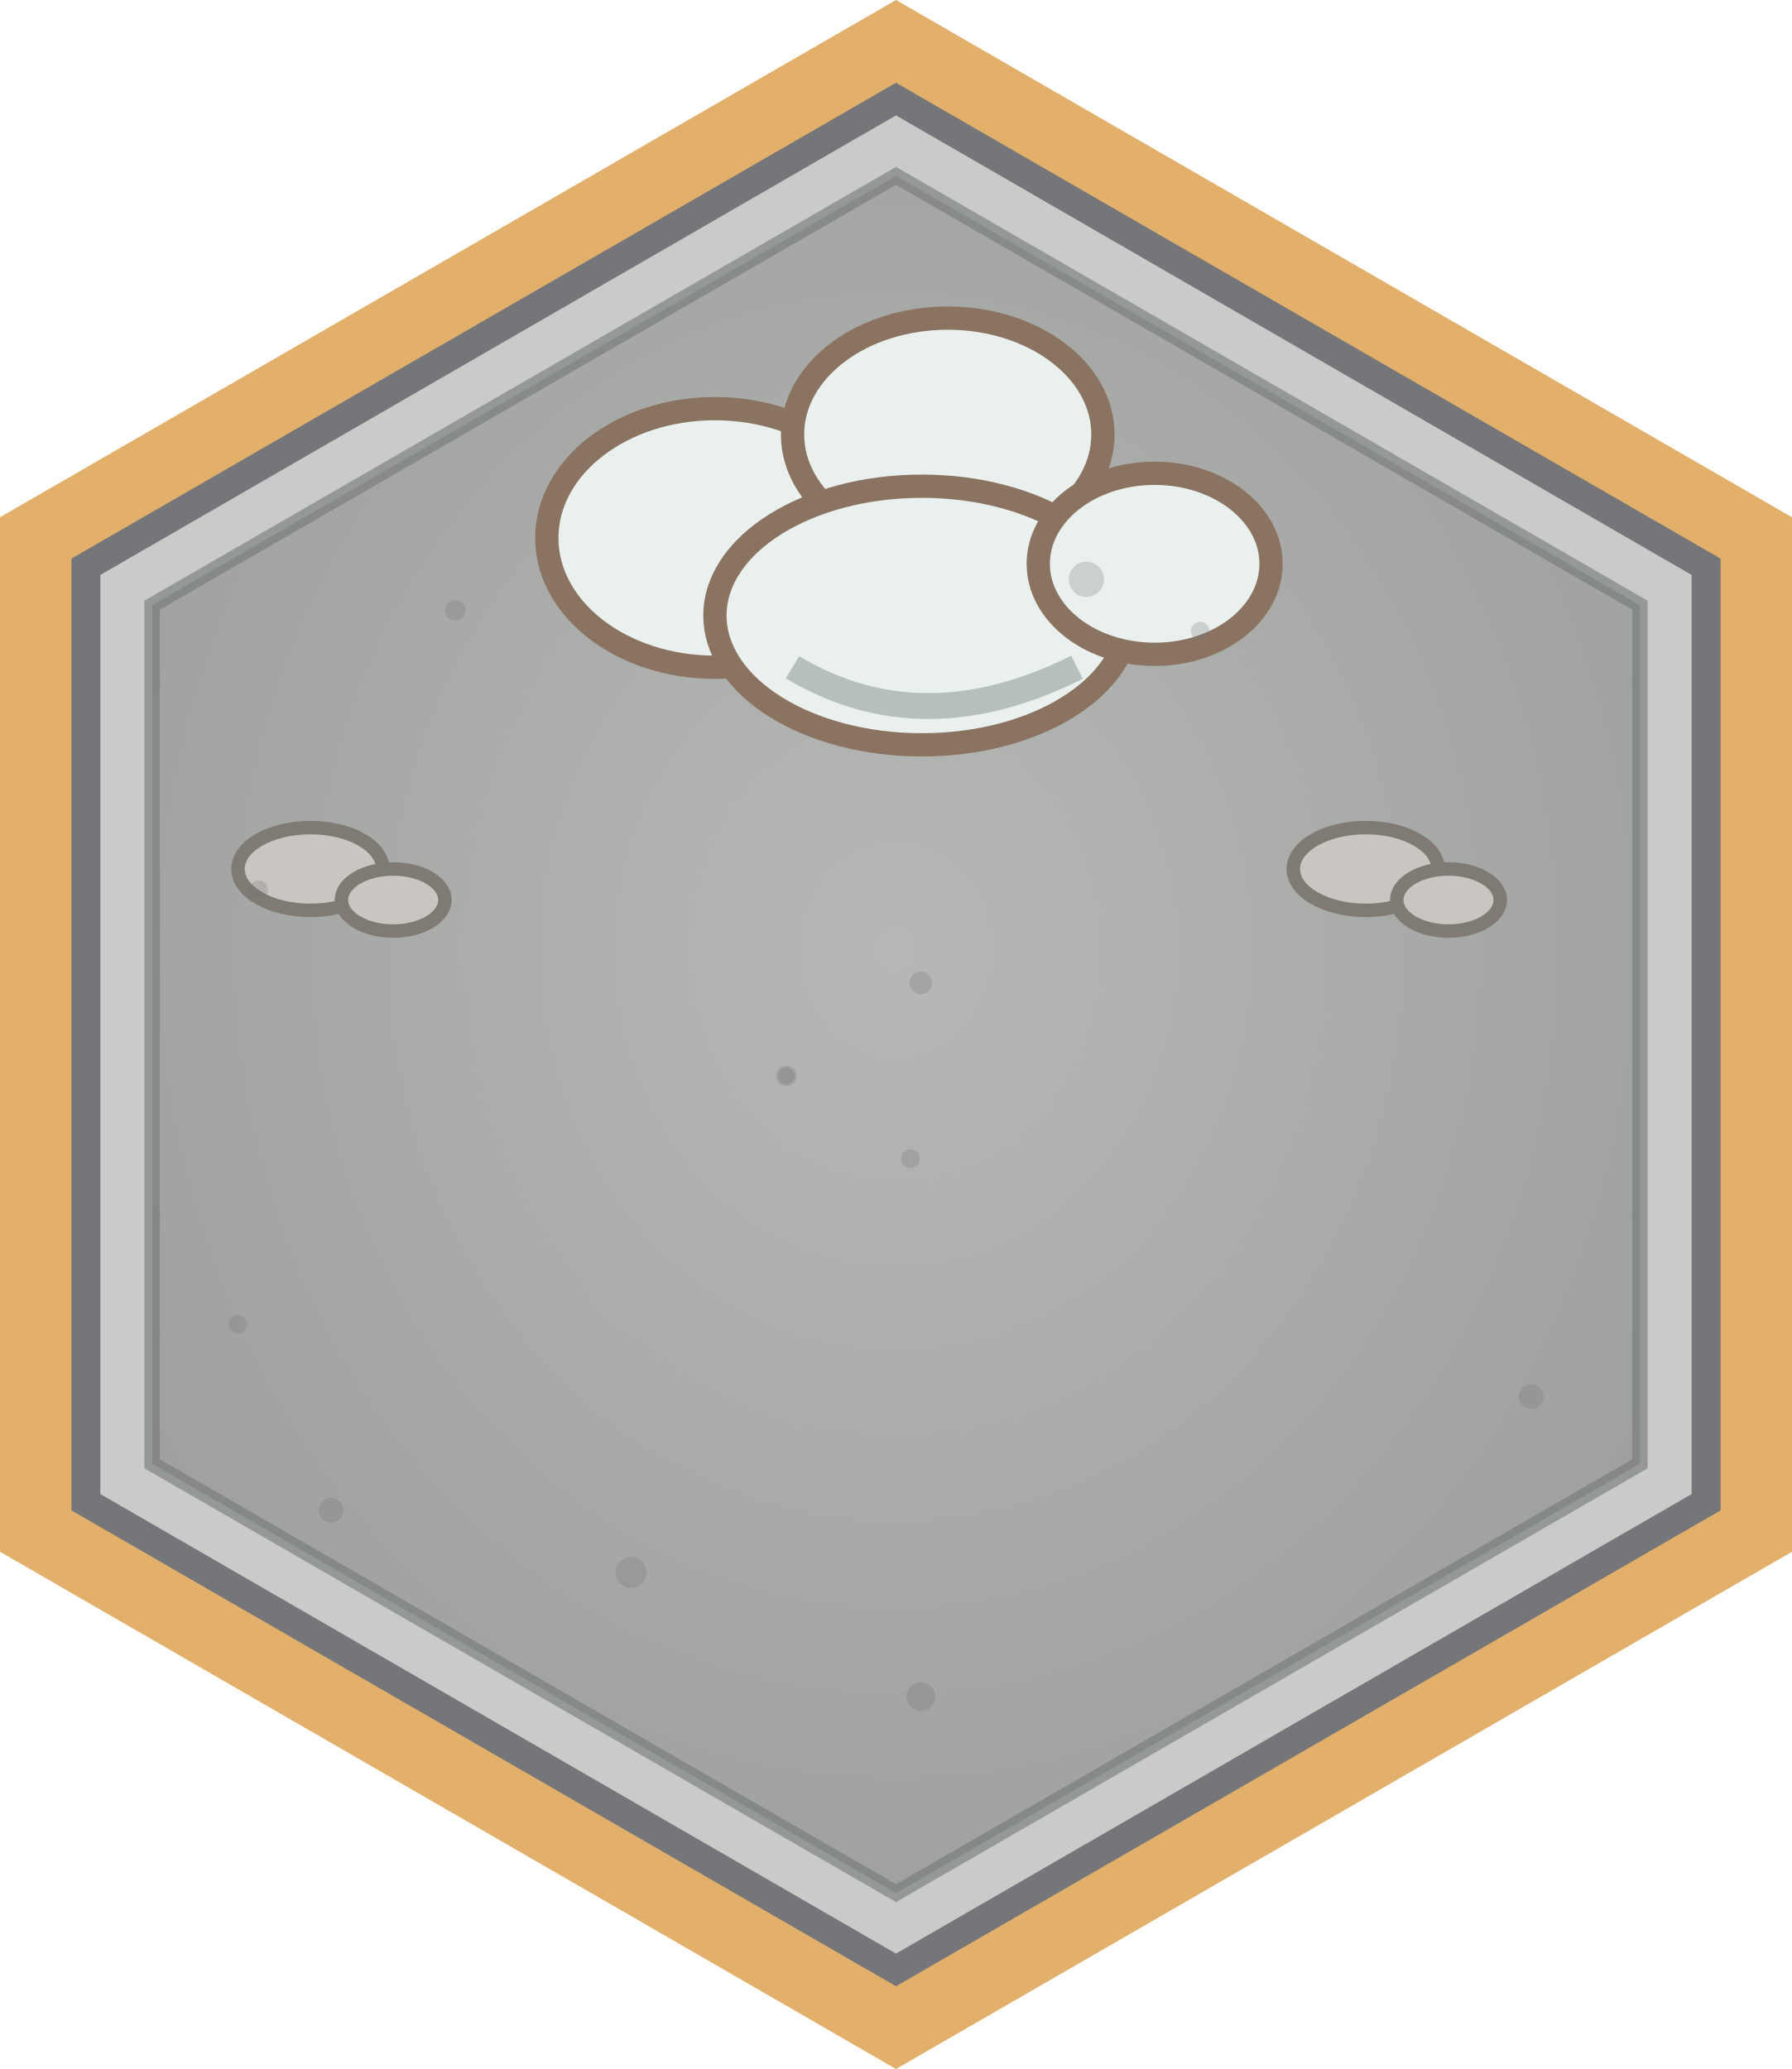
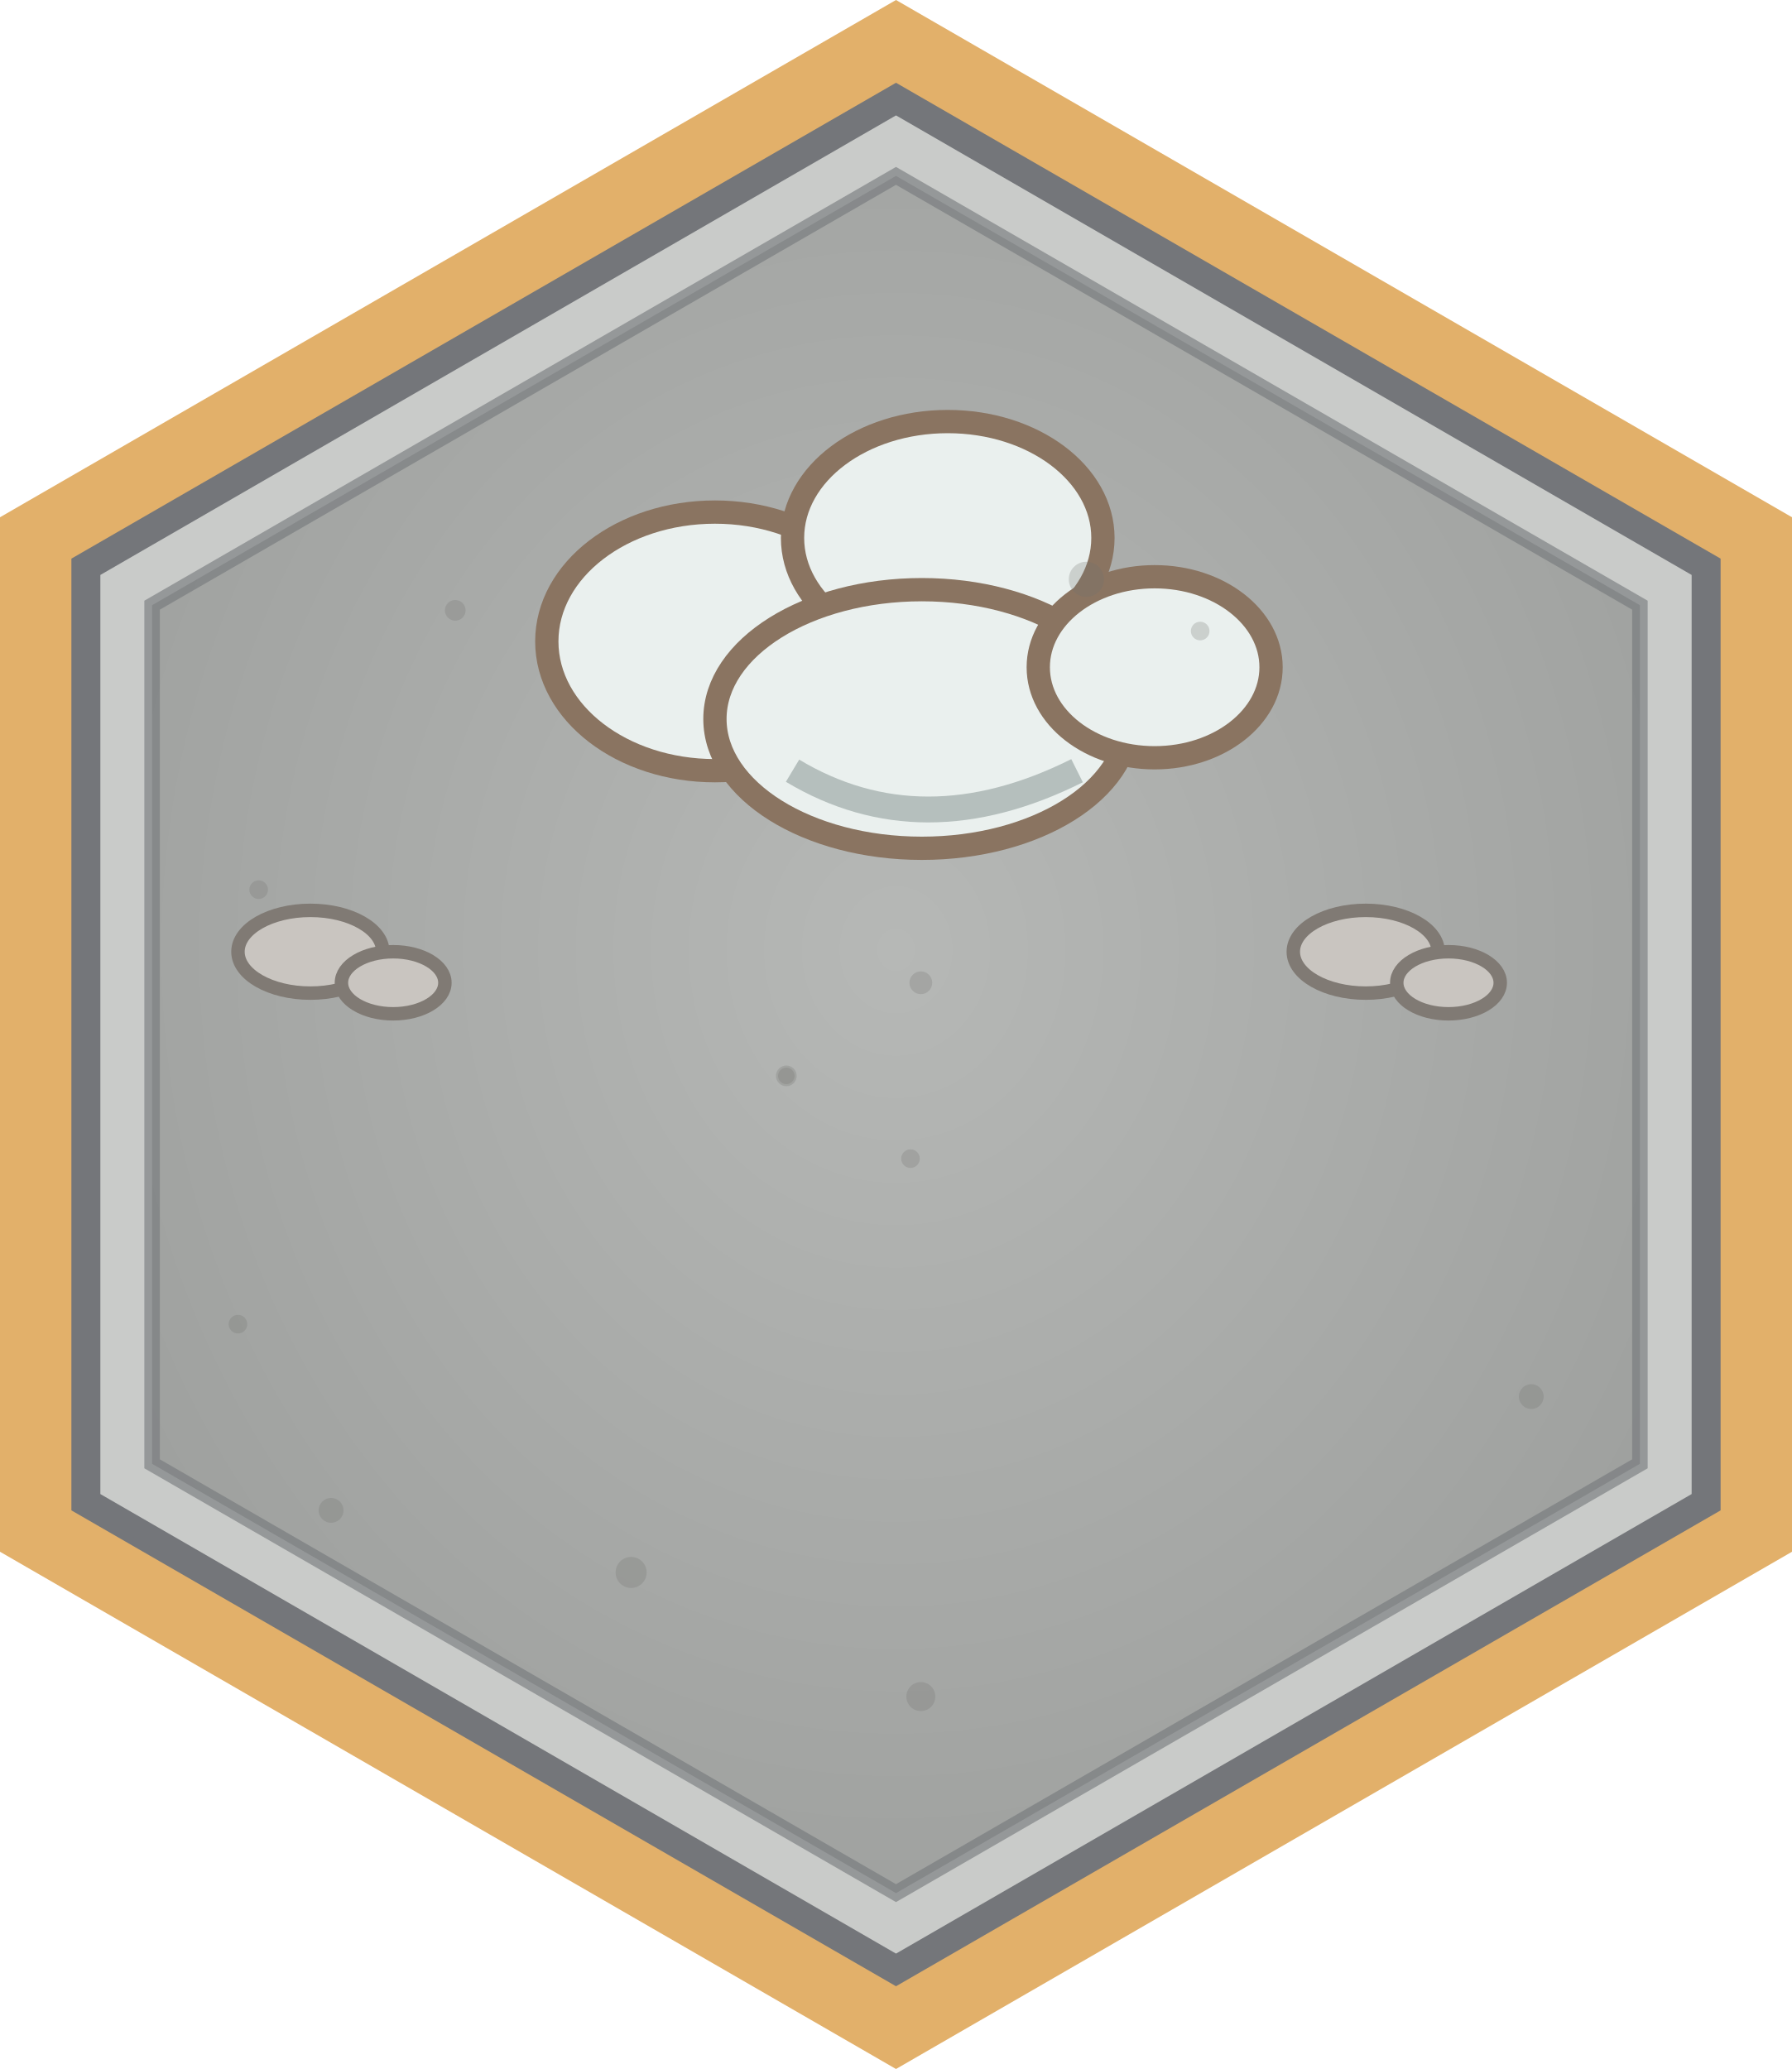
<svg xmlns="http://www.w3.org/2000/svg" viewBox="0 0 173.2 200" width="173.2" height="200">
  <defs>
    <radialGradient id="gm" cx=".5" cy=".45" r=".7">
      <stop offset="0" stop-color="#b6b8b6" />
      <stop offset="1" stop-color="#9a9c9a" />
    </radialGradient>
    <clipPath id="cm">
      <polygon points="86.6,16.0 159.3,58.0 159.3,142.0 86.6,184.0 13.9,142.0 13.9,58.0" />
    </clipPath>
  </defs>
  <polygon points="86.6,0.0 173.2,50.0 173.2,150.0 86.6,200.0 -0.0,150.0 -0.0,50.0" fill="#e2b06a" />
  <polygon points="86.6,8.0 166.3,54.0 166.3,146.0 86.6,192.0 6.9,146.0 6.9,54.0" fill="#74767a" />
  <polygon points="86.6,8.0 166.3,54.0 166.3,146.0 86.6,192.0 6.9,146.0 6.9,54.0" fill="#c9cbc9" clip-path="polygon(0 0,100% 0,0 100%)" opacity=".0" />
  <polygon points="86.6,10.0 164.5,55.0 164.5,145.0 86.6,190.0 8.7,145.0 8.7,55.0" fill="#c9cbc9" stroke="#74767a" stroke-width="2" />
  <polygon points="86.6,17.0 158.5,58.5 158.5,141.5 86.6,183.0 14.7,141.5 14.7,58.5" fill="url(#gm)" stroke="#74767a" stroke-width="1.5" stroke-opacity=".6" />
  <g clip-path="url(#cm)">
-     <g transform="translate(86.6 52) scale(1.25)" stroke="#8a7461" stroke-width="1.8" stroke-linejoin="round">
+     <g transform="translate(86.6 62) scale(1.25)" stroke="#8a7461" stroke-width="1.8" stroke-linejoin="round">
      <ellipse cx="-14" cy="0" rx="13" ry="10" fill="#eaf0ee" />
      <ellipse cx="4" cy="-8" rx="12" ry="9" fill="#eaf0ee" />
      <ellipse cx="2" cy="6" rx="16" ry="10" fill="#eaf0ee" />
      <ellipse cx="20" cy="2" rx="9" ry="7" fill="#eaf0ee" />
      <path d="M-8,10 q10,6 22,0" fill="none" stroke="#b5bfbd" stroke-width="2" />
    </g>
    <g stroke="#807a74" stroke-width="1.3">
-       <ellipse cx="30" cy="84" rx="7" ry="4" fill="#c9c5c0" />
-       <ellipse cx="38" cy="87" rx="5" ry="3" fill="#c9c5c0" />
+       <ellipse cx="30" cy="92" rx="7" ry="4" fill="#c9c5c0" />
+       <ellipse cx="38" cy="95" rx="5" ry="3" fill="#c9c5c0" />
    </g>
    <g stroke="#807a74" stroke-width="1.3">
-       <ellipse cx="132" cy="84" rx="7" ry="4" fill="#c9c5c0" />
-       <ellipse cx="140" cy="87" rx="5" ry="3" fill="#c9c5c0" />
+       <ellipse cx="132" cy="92" rx="7" ry="4" fill="#c9c5c0" />
+       <ellipse cx="140" cy="95" rx="5" ry="3" fill="#c9c5c0" />
    </g>
    <circle cx="76" cy="104" r="0.8" fill="#6e6e6c" opacity="0.25" />
    <circle cx="25" cy="86" r="0.9" fill="#6e6e6c" opacity="0.25" />
    <circle cx="116" cy="61" r="0.9" fill="#6e6e6c" opacity="0.25" />
    <circle cx="44" cy="59" r="1.0" fill="#6e6e6c" opacity="0.25" />
    <circle cx="89" cy="95" r="1.1" fill="#6e6e6c" opacity="0.25" />
    <circle cx="105" cy="56" r="1.7" fill="#6e6e6c" opacity="0.25" />
    <circle cx="148" cy="135" r="1.2" fill="#6e6e6c" opacity="0.25" />
    <circle cx="88" cy="112" r="0.9" fill="#6e6e6c" opacity="0.25" />
    <circle cx="76" cy="104" r="1.0" fill="#6e6e6c" opacity="0.25" />
    <circle cx="32" cy="146" r="1.2" fill="#6e6e6c" opacity="0.25" />
    <circle cx="89" cy="164" r="1.4" fill="#6e6e6c" opacity="0.25" />
    <circle cx="59" cy="173" r="1.2" fill="#6e6e6c" opacity="0.25" />
    <circle cx="23" cy="128" r="0.9" fill="#6e6e6c" opacity="0.25" />
    <circle cx="61" cy="152" r="1.5" fill="#6e6e6c" opacity="0.25" />
  </g>
</svg>
